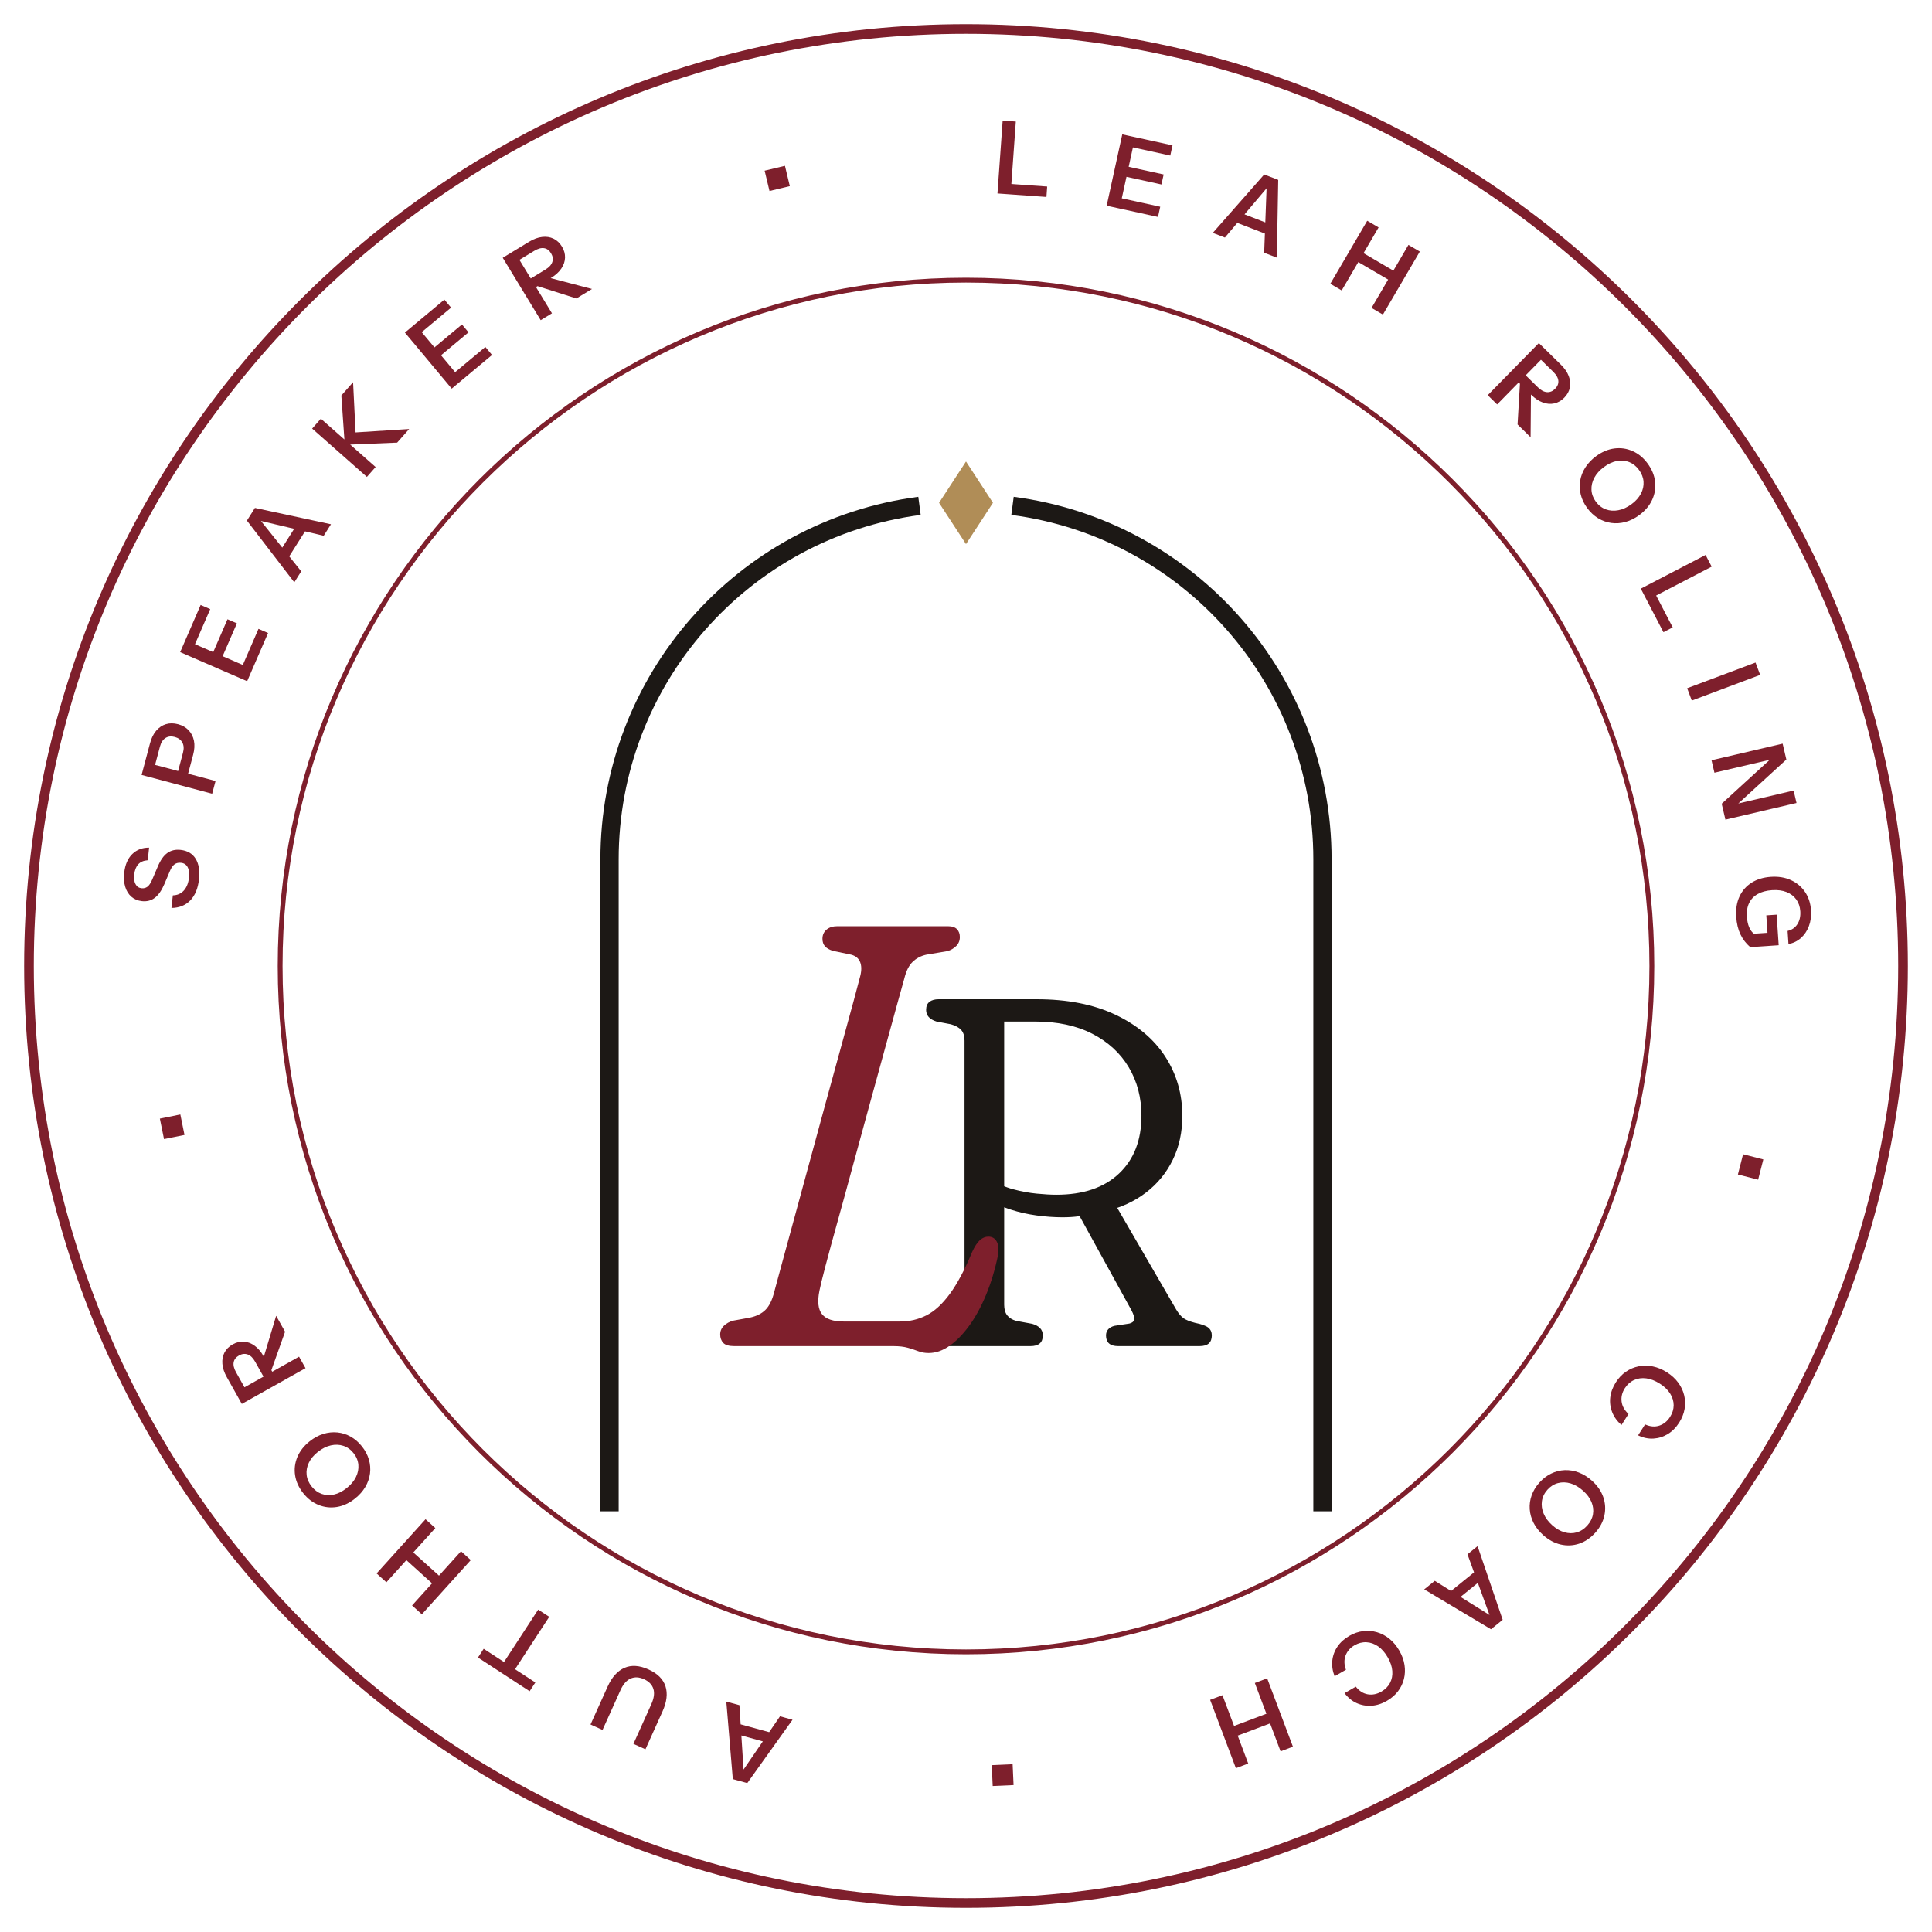
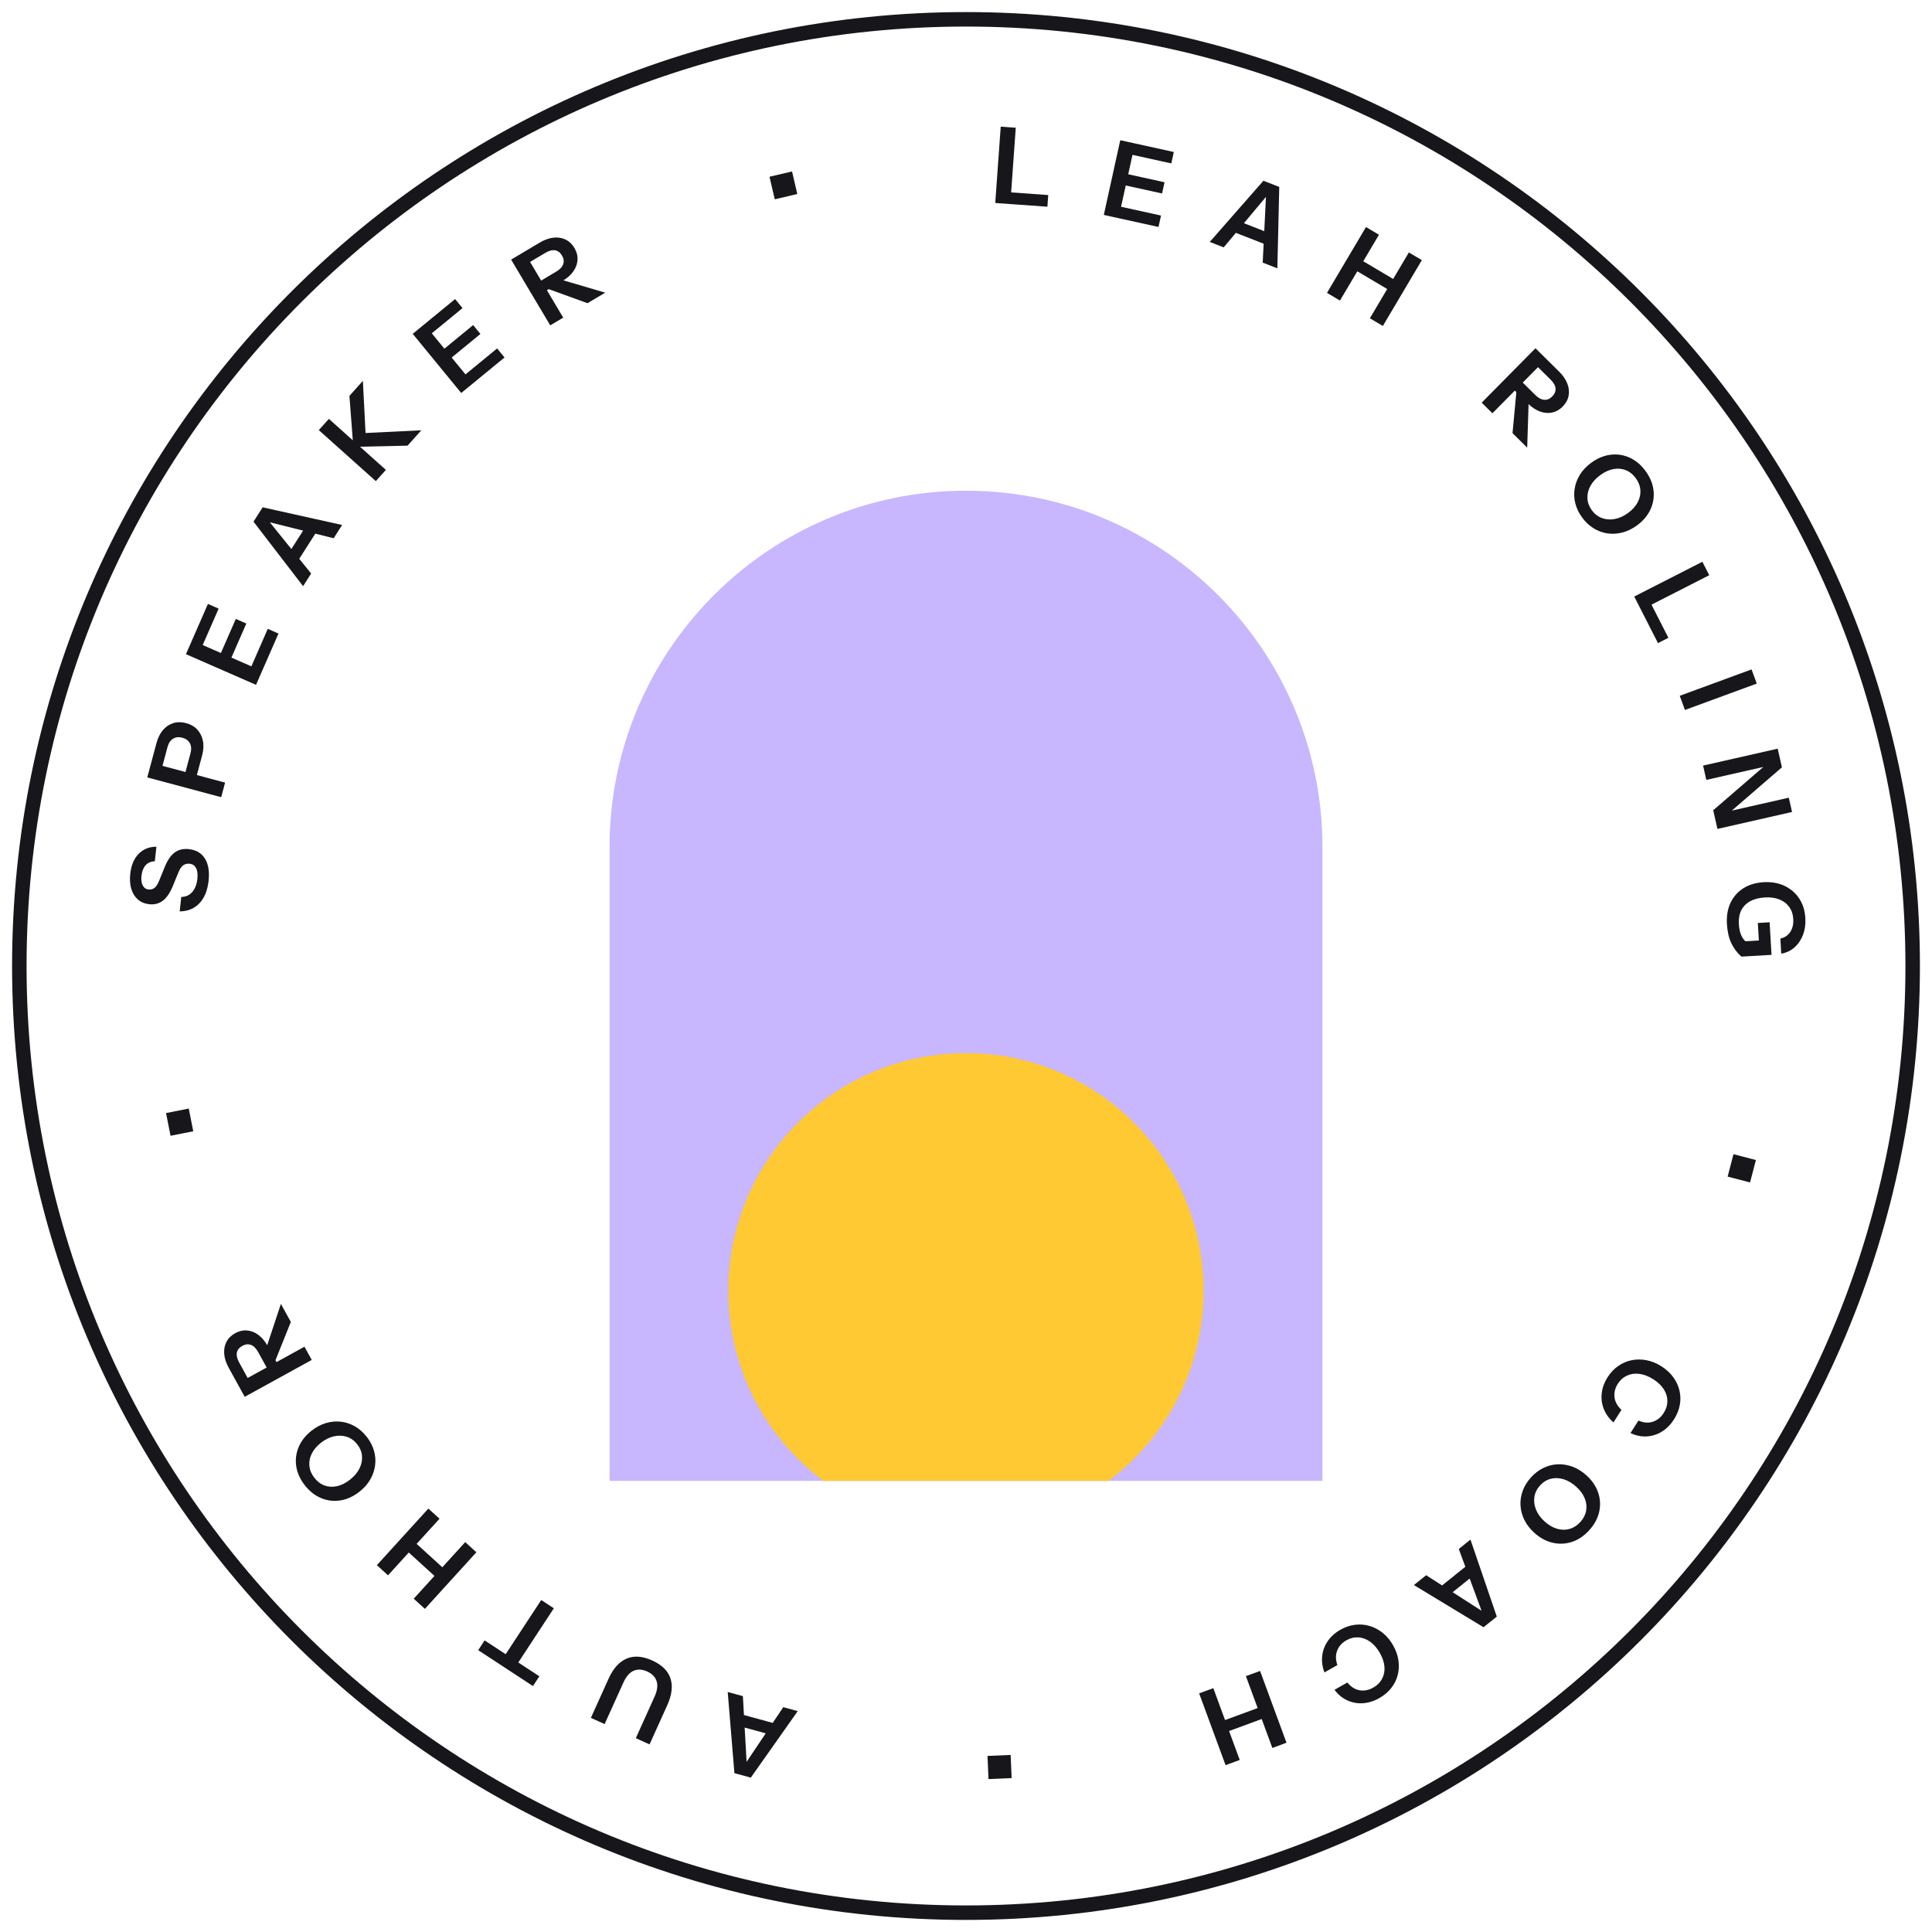
<svg xmlns="http://www.w3.org/2000/svg" viewBox="0 0 400.00 400.00" width="400" height="400" role="img" aria-label="Leah Roling seal">
-   <circle cx="200.0" cy="200.0" r="194.0" fill="none" stroke="#7E1F2C" stroke-width="2" />
-   <circle cx="200.0" cy="200.0" r="142" fill="none" stroke="#7E1F2C" stroke-width="1" />
-   <path fill="#7E1F2C" transform="translate(211.38 40.40) rotate(4.08) translate(-6.18 0)" d="M1.302 0.0V-15.12H4.032V0.0ZM2.604 0.0V-2.163H11.466V0.0Z" />
-   <path fill="#7E1F2C" transform="translate(234.20 43.70) rotate(12.34) translate(-6.50 0)" d="M1.302 0.0V-15.12H4.032V0.0ZM2.604 0.0V-2.163H12.18V0.0ZM2.604 -6.72V-8.841H11.445V-6.72ZM2.604 -12.957V-15.12H11.949V-12.957Z" />
-   <path fill="#7E1F2C" transform="translate(257.73 50.78) rotate(21.15) translate(-7.70 0)" d="M0.588 0.0 6.153 -15.12H8.505L3.276 0.0ZM11.991 0.0 6.783 -15.12H9.261L14.805 0.0ZM3.465 -5.943H11.739V-3.759H3.465Z" />
-   <path fill="#7E1F2C" transform="translate(280.87 61.94) rotate(30.36) translate(-7.61 0)" d="M1.302 0.0V-15.12H4.032V0.0ZM11.193 0.0V-15.12H13.923V0.0ZM2.604 -8.946H12.432V-6.804H2.604Z" />
-   <path fill="#7E1F2C" transform="translate(312.03 85.76) rotate(44.44) translate(-6.86 0)" d="M1.239 0.0V-15.12H7.623Q9.24 -15.12 10.437 -14.574Q11.634 -14.028 12.274 -13.041Q12.915 -12.054 12.915 -10.731Q12.915 -9.429 12.274 -8.442Q11.634 -7.455 10.437 -6.909Q9.24 -6.363 7.623 -6.363H3.381V-8.442H7.539Q8.862 -8.442 9.566 -9.051Q10.269 -9.66 10.269 -10.731Q10.269 -11.802 9.576 -12.38Q8.883 -12.957 7.539 -12.957H3.969V0.0ZM9.891 0.0 3.15 -7.728H6.216L13.671 0.0Z" />
-   <path fill="#7E1F2C" transform="translate(328.79 105.07) rotate(53.61) translate(-8.34 0)" d="M8.337 0.21Q6.699 0.21 5.313 -0.357Q3.927 -0.924 2.909 -1.974Q1.89 -3.024 1.334 -4.463Q0.777 -5.901 0.777 -7.623Q0.777 -9.912 1.743 -11.645Q2.709 -13.377 4.421 -14.354Q6.132 -15.33 8.316 -15.33Q10.542 -15.33 12.254 -14.354Q13.965 -13.377 14.931 -11.634Q15.897 -9.891 15.897 -7.602Q15.897 -5.88 15.341 -4.452Q14.784 -3.024 13.766 -1.974Q12.747 -0.924 11.361 -0.357Q9.975 0.21 8.337 0.21ZM8.316 -2.016Q9.744 -2.016 10.825 -2.73Q11.907 -3.444 12.516 -4.715Q13.125 -5.985 13.125 -7.644Q13.125 -9.282 12.527 -10.511Q11.928 -11.739 10.847 -12.422Q9.765 -13.104 8.316 -13.104Q6.888 -13.104 5.807 -12.422Q4.725 -11.739 4.137 -10.521Q3.549 -9.303 3.549 -7.644Q3.549 -5.964 4.148 -4.704Q4.746 -3.444 5.828 -2.73Q6.909 -2.016 8.316 -2.016Z" />
-   <path fill="#7E1F2C" transform="translate(341.96 126.20) rotate(62.53) translate(-6.18 0)" d="M1.302 0.0V-15.12H4.032V0.0ZM2.604 0.0V-2.163H11.466V0.0Z" />
-   <path fill="#7E1F2C" transform="translate(349.79 143.77) rotate(69.42) translate(-2.67 0)" d="M1.302 0.0V-15.12H4.032V0.0Z" />
-   <path fill="#7E1F2C" transform="translate(355.79 163.55) rotate(76.83) translate(-7.61 0)" d="M1.302 0.0V-15.12H4.683L12.054 -1.974L11.277 -1.785V-15.12H13.923V0.0H10.542L3.171 -13.146L3.948 -13.335V0.0Z" />
-   <path fill="#7E1F2C" transform="translate(359.64 189.27) rotate(86.15) translate(-8.02 0)" d="M8.547 0.21Q6.153 0.21 4.41 -0.746Q2.667 -1.701 1.722 -3.434Q0.777 -5.166 0.777 -7.497Q0.777 -9.828 1.722 -11.582Q2.667 -13.335 4.347 -14.332Q6.027 -15.33 8.253 -15.33Q10.059 -15.33 11.498 -14.669Q12.936 -14.007 13.829 -12.863Q14.721 -11.718 14.91 -10.206H12.18Q11.97 -11.55 10.92 -12.327Q9.87 -13.104 8.295 -13.104Q6.867 -13.104 5.796 -12.432Q4.725 -11.76 4.137 -10.521Q3.549 -9.282 3.549 -7.56Q3.549 -5.796 4.148 -4.546Q4.746 -3.297 5.891 -2.646Q7.035 -1.995 8.694 -1.995Q9.975 -1.995 10.899 -2.321Q11.823 -2.646 12.39 -3.297L15.015 -2.268Q13.818 -1.05 12.243 -0.42Q10.668 0.21 8.547 0.21ZM12.285 -2.268V-6.678L12.936 -6.027H8.673V-8.169H15.015V-2.268Z" />
-   <path fill="#7E1F2C" transform="translate(355.00 239.70) rotate(104.37) translate(-3.53 0)" d="M1.365 -5.523V-9.849H5.691V-5.523Z" />
-   <path fill="#7E1F2C" transform="translate(334.93 285.98) rotate(122.51) translate(-7.82 0)" d="M8.211 0.21Q6.594 0.21 5.24 -0.368Q3.885 -0.945 2.877 -1.995Q1.869 -3.045 1.323 -4.473Q0.777 -5.901 0.777 -7.602Q0.777 -9.303 1.323 -10.71Q1.869 -12.117 2.867 -13.157Q3.864 -14.196 5.219 -14.763Q6.573 -15.33 8.211 -15.33Q10.017 -15.33 11.466 -14.616Q12.915 -13.902 13.85 -12.611Q14.784 -11.319 14.994 -9.576H12.306Q12.054 -11.277 10.941 -12.191Q9.828 -13.104 8.232 -13.104Q6.825 -13.104 5.775 -12.432Q4.725 -11.76 4.137 -10.532Q3.549 -9.303 3.549 -7.623Q3.549 -5.901 4.137 -4.652Q4.725 -3.402 5.796 -2.709Q6.867 -2.016 8.253 -2.016Q9.807 -2.016 10.92 -2.929Q12.033 -3.843 12.327 -5.523H15.036Q14.784 -3.801 13.85 -2.499Q12.915 -1.197 11.466 -0.494Q10.017 0.21 8.211 0.21Z" />
-   <path fill="#7E1F2C" transform="translate(319.19 306.74) rotate(131.85) translate(-7.85 0)" d="M8.337 0.21Q6.699 0.21 5.313 -0.357Q3.927 -0.924 2.909 -1.974Q1.89 -3.024 1.334 -4.463Q0.777 -5.901 0.777 -7.623Q0.777 -9.912 1.743 -11.645Q2.709 -13.377 4.421 -14.354Q6.132 -15.33 8.316 -15.33Q10.542 -15.33 12.254 -14.354Q13.965 -13.377 14.931 -11.634Q15.897 -9.891 15.897 -7.602Q15.897 -5.88 15.341 -4.452Q14.784 -3.024 13.766 -1.974Q12.747 -0.924 11.361 -0.357Q9.975 0.21 8.337 0.21ZM8.316 -2.016Q9.744 -2.016 10.825 -2.73Q11.907 -3.444 12.516 -4.715Q13.125 -5.985 13.125 -7.644Q13.125 -9.282 12.527 -10.511Q11.928 -11.739 10.847 -12.422Q9.765 -13.104 8.316 -13.104Q6.888 -13.104 5.807 -12.422Q4.725 -11.739 4.137 -10.521Q3.549 -9.303 3.549 -7.644Q3.549 -5.964 4.148 -4.704Q4.746 -3.444 5.828 -2.73Q6.909 -2.016 8.316 -2.016Z" />
-   <path fill="#7E1F2C" transform="translate(300.77 324.28) rotate(140.97) translate(-7.21 0)" d="M0.588 0.0 6.153 -15.12H8.505L3.276 0.0ZM11.991 0.0 6.783 -15.12H9.261L14.805 0.0ZM3.465 -5.943H11.739V-3.759H3.465Z" />
-   <path fill="#7E1F2C" transform="translate(279.80 338.68) rotate(150.08) translate(-7.84 0)" d="M8.211 0.21Q6.594 0.21 5.24 -0.368Q3.885 -0.945 2.877 -1.995Q1.869 -3.045 1.323 -4.473Q0.777 -5.901 0.777 -7.602Q0.777 -9.303 1.323 -10.71Q1.869 -12.117 2.867 -13.157Q3.864 -14.196 5.219 -14.763Q6.573 -15.33 8.211 -15.33Q10.017 -15.33 11.466 -14.616Q12.915 -13.902 13.85 -12.611Q14.784 -11.319 14.994 -9.576H12.306Q12.054 -11.277 10.941 -12.191Q9.828 -13.104 8.232 -13.104Q6.825 -13.104 5.775 -12.432Q4.725 -11.76 4.137 -10.532Q3.549 -9.303 3.549 -7.623Q3.549 -5.901 4.137 -4.652Q4.725 -3.402 5.796 -2.709Q6.867 -2.016 8.253 -2.016Q9.807 -2.016 10.92 -2.929Q12.033 -3.843 12.327 -5.523H15.036Q14.784 -3.801 13.85 -2.499Q12.915 -1.197 11.466 -0.494Q10.017 0.21 8.211 0.21Z" />
-   <path fill="#7E1F2C" transform="translate(256.45 349.71) rotate(159.34) translate(-7.61 0)" d="M1.302 0.0V-15.12H4.032V0.0ZM11.193 0.0V-15.12H13.923V0.0ZM2.604 -8.946H12.432V-6.804H2.604Z" />
-   <path fill="#7E1F2C" transform="translate(207.24 359.84) rotate(177.41) translate(-3.53 0)" d="M1.365 -5.523V-9.849H5.691V-5.523Z" />
-   <path fill="#7E1F2C" transform="translate(157.68 354.30) rotate(195.34) translate(-7.23 0)" d="M0.588 0.0 6.153 -15.12H8.505L3.276 0.0ZM11.991 0.0 6.783 -15.12H9.261L14.805 0.0ZM3.465 -5.943H11.739V-3.759H3.465Z" />
-   <path fill="#7E1F2C" transform="translate(134.22 345.85) rotate(204.28) translate(-7.33 0)" d="M7.371 0.21Q4.305 0.21 2.73 -1.533Q1.155 -3.276 1.155 -6.531V-15.12H3.885V-6.132Q3.885 -4.053 4.809 -3.034Q5.733 -2.016 7.392 -2.016Q9.051 -2.016 9.975 -3.034Q10.899 -4.053 10.899 -6.111V-15.12H13.629V-6.51Q13.629 -3.276 12.044 -1.533Q10.458 0.21 7.371 0.21Z" />
-   <path fill="#7E1F2C" transform="translate(112.57 334.00) rotate(213.12) translate(-6.97 0)" d="M5.607 0.0V-12.957H0.588V-15.12H13.356V-12.957H8.337V0.0Z" />
-   <path fill="#7E1F2C" transform="translate(92.79 318.77) rotate(222.07) translate(-7.61 0)" d="M1.302 0.0V-15.12H4.032V0.0ZM11.193 0.0V-15.12H13.923V0.0ZM2.604 -8.946H12.432V-6.804H2.604Z" />
-   <path fill="#7E1F2C" transform="translate(74.77 299.59) rotate(231.51) translate(-8.34 0)" d="M8.337 0.21Q6.699 0.21 5.313 -0.357Q3.927 -0.924 2.909 -1.974Q1.89 -3.024 1.334 -4.463Q0.777 -5.901 0.777 -7.623Q0.777 -9.912 1.743 -11.645Q2.709 -13.377 4.421 -14.354Q6.132 -15.33 8.316 -15.33Q10.542 -15.33 12.254 -14.354Q13.965 -13.377 14.931 -11.634Q15.897 -9.891 15.897 -7.602Q15.897 -5.88 15.341 -4.452Q14.784 -3.024 13.766 -1.974Q12.747 -0.924 11.361 -0.357Q9.975 0.21 8.337 0.21ZM8.316 -2.016Q9.744 -2.016 10.825 -2.73Q11.907 -3.444 12.516 -4.715Q13.125 -5.985 13.125 -7.644Q13.125 -9.282 12.527 -10.511Q11.928 -11.739 10.847 -12.422Q9.765 -13.104 8.316 -13.104Q6.888 -13.104 5.807 -12.422Q4.725 -11.739 4.137 -10.521Q3.549 -9.303 3.549 -7.644Q3.549 -5.964 4.148 -4.704Q4.746 -3.444 5.828 -2.73Q6.909 -2.016 8.316 -2.016Z" />
-   <path fill="#7E1F2C" transform="translate(60.45 278.27) rotate(240.71) translate(-6.97 0)" d="M1.239 0.0V-15.12H7.623Q9.24 -15.12 10.437 -14.574Q11.634 -14.028 12.274 -13.041Q12.915 -12.054 12.915 -10.731Q12.915 -9.429 12.274 -8.442Q11.634 -7.455 10.437 -6.909Q9.24 -6.363 7.623 -6.363H3.381V-8.442H7.539Q8.862 -8.442 9.566 -9.051Q10.269 -9.66 10.269 -10.731Q10.269 -11.802 9.576 -12.38Q8.883 -12.957 7.539 -12.957H3.969V0.0ZM9.891 0.0 3.15 -7.728H6.216L13.671 0.0Z" />
-   <path fill="#7E1F2C" transform="translate(43.18 231.76) rotate(258.55) translate(-3.53 0)" d="M1.365 -5.523V-9.849H5.691V-5.523Z" />
-   <path fill="#7E1F2C" transform="translate(40.96 182.49) rotate(276.28) translate(-6.69 0)" d="M7.161 0.189Q4.305 0.189 2.615 -1.123Q0.924 -2.436 0.63 -4.83H3.255Q3.444 -3.444 4.494 -2.678Q5.544 -1.911 7.245 -1.911Q8.652 -1.911 9.398 -2.426Q10.143 -2.94 10.143 -3.864Q10.143 -4.683 9.681 -5.187Q9.219 -5.691 8.127 -6.006L5.397 -6.825Q3.318 -7.455 2.341 -8.484Q1.365 -9.513 1.365 -11.067Q1.365 -12.369 2.037 -13.335Q2.709 -14.301 3.938 -14.826Q5.166 -15.351 6.804 -15.351Q9.324 -15.351 10.825 -14.123Q12.327 -12.894 12.537 -10.794H9.912Q9.681 -12.054 8.862 -12.652Q8.043 -13.251 6.657 -13.251Q5.439 -13.251 4.725 -12.768Q4.011 -12.285 4.011 -11.445Q4.011 -10.752 4.441 -10.269Q4.872 -9.786 6.048 -9.429L8.82 -8.589Q10.899 -7.98 11.844 -6.93Q12.789 -5.88 12.789 -4.263Q12.789 -2.121 11.309 -0.966Q9.828 0.189 7.161 0.189Z" />
-   <path fill="#7E1F2C" transform="translate(45.39 158.83) rotate(284.91) translate(-7.00 0)" d="M1.302 0.0V-15.12H8.085Q9.744 -15.12 10.931 -14.553Q12.117 -13.986 12.758 -12.957Q13.398 -11.928 13.398 -10.521Q13.398 -9.135 12.747 -8.085Q12.096 -7.035 10.92 -6.458Q9.744 -5.88 8.085 -5.88H3.423V-8.022H7.959Q9.261 -8.022 9.965 -8.694Q10.668 -9.366 10.668 -10.521Q10.668 -11.655 9.965 -12.306Q9.261 -12.957 7.959 -12.957H4.032V0.0Z" />
-   <path fill="#7E1F2C" transform="translate(53.24 136.27) rotate(293.47) translate(-6.50 0)" d="M1.302 0.0V-15.12H4.032V0.0ZM2.604 0.0V-2.163H12.18V0.0ZM2.604 -6.72V-8.841H11.445V-6.72ZM2.604 -12.957V-15.12H11.949V-12.957Z" />
-   <path fill="#7E1F2C" transform="translate(64.73 114.55) rotate(302.28) translate(-7.70 0)" d="M0.588 0.0 6.153 -15.12H8.505L3.276 0.0ZM11.991 0.0 6.783 -15.12H9.261L14.805 0.0ZM3.465 -5.943H11.739V-3.759H3.465Z" />
-   <path fill="#7E1F2C" transform="translate(80.05 94.11) rotate(311.44) translate(-7.48 0)" d="M1.302 0.0V-15.12H4.032V0.0ZM3.276 -7.854 10.437 -15.12H14.112L6.657 -7.854ZM10.773 0.0 3.234 -7.854H6.657L14.532 0.0Z" />
-   <path fill="#7E1F2C" transform="translate(97.48 77.16) rotate(320.15) translate(-6.46 0)" d="M1.302 0.0V-15.12H4.032V0.0ZM2.604 0.0V-2.163H12.18V0.0ZM2.604 -6.72V-8.841H11.445V-6.72ZM2.604 -12.957V-15.12H11.949V-12.957Z" />
-   <path fill="#7E1F2C" transform="translate(116.84 63.31) rotate(328.69) translate(-6.97 0)" d="M1.239 0.0V-15.12H7.623Q9.24 -15.12 10.437 -14.574Q11.634 -14.028 12.274 -13.041Q12.915 -12.054 12.915 -10.731Q12.915 -9.429 12.274 -8.442Q11.634 -7.455 10.437 -6.909Q9.24 -6.363 7.623 -6.363H3.381V-8.442H7.539Q8.862 -8.442 9.566 -9.051Q10.269 -9.66 10.269 -10.731Q10.269 -11.802 9.576 -12.38Q8.883 -12.957 7.539 -12.957H3.969V0.0ZM9.891 0.0 3.15 -7.728H6.216L13.671 0.0Z" />
-   <path fill="#7E1F2C" transform="translate(162.71 44.41) rotate(346.52) translate(-3.53 0)" d="M1.365 -5.523V-9.849H5.691V-5.523Z" />
-   <g transform="translate(110.00 86.10) scale(0.9)">
-     <path d="M18.00 252 V102 A82 82 0 0 1 89.30 20.70" fill="none" stroke="#1C1815" stroke-width="4.2" stroke-linecap="butt" />
-     <path d="M110.70 20.70 A82 82 0 0 1 182.00 102 V252" fill="none" stroke="#1C1815" stroke-width="4.2" stroke-linecap="butt" />
-     <path d="M100 10.50 L106.2 20.00 L100 29.50 L93.8 20.00 Z" fill="#B08D57" />
-     <path fill="#1C1815" d="M149.764 161.047Q149.764 166.633 147.569 171.136Q145.375 175.639 141.385 178.689Q137.395 181.738 132.037 182.992Q130.327 183.277 128.902 183.59Q127.477 183.904 125.881 184.132Q124.285 184.36 122.176 184.36Q119.326 184.36 116.219 183.933Q113.113 183.505 110.291 182.593Q107.47 181.681 105.247 180.427L105.76 175.639Q108.097 177.178 110.861 177.919Q113.626 178.66 116.248 178.916Q118.87 179.173 120.808 179.173Q130.042 179.173 135.2 174.299Q140.359 169.426 140.359 160.99Q140.359 154.777 137.452 149.875Q134.545 144.973 129.073 142.151Q123.601 139.33 115.906 139.33H108.781V204.481Q108.781 206.02 109.465 206.904Q110.149 207.787 111.517 208.186L115.222 208.87Q116.419 209.212 117.046 209.868Q117.673 210.523 117.673 211.549Q117.673 214.0 114.823 214.0H93.733Q92.365 214.0 91.595 213.373Q90.826 212.746 90.826 211.549Q90.826 209.611 93.22 208.87L96.526 208.243Q98.122 207.787 98.891 206.904Q99.661 206.02 99.661 204.481V143.719Q99.661 142.123 98.891 141.268Q98.122 140.413 96.526 139.957L93.22 139.33Q90.826 138.589 90.826 136.651Q90.826 135.397 91.595 134.798Q92.365 134.2 93.733 134.2H116.248Q126.85 134.2 134.374 137.762Q141.898 141.325 145.831 147.395Q149.764 153.466 149.764 161.047ZM124.741 181.567 133.633 180.199 148.339 205.564Q149.194 206.989 150.049 207.588Q150.904 208.186 152.671 208.642Q154.951 209.098 155.749 209.754Q156.547 210.409 156.547 211.549Q156.547 212.746 155.863 213.373Q155.179 214.0 153.697 214.0H135.001Q132.208 214.0 132.208 211.549Q132.208 210.694 132.721 210.124Q133.234 209.554 134.203 209.326L137.566 208.813Q138.535 208.585 138.677 207.901Q138.82 207.217 138.079 205.792Z" />
-     <path fill="#7E1F2C" d="M83.335 214.0H46.696Q44.833 214.0 44.143 213.241Q43.453 212.482 43.453 211.309Q43.453 210.136 44.316 209.308Q45.178 208.48 46.489 208.135L50.284 207.445Q52.561 206.962 53.872 205.651Q55.183 204.34 55.873 201.58Q56.356 199.786 57.564 195.335Q58.771 190.885 60.462 184.709Q62.152 178.534 64.05 171.53Q65.947 164.527 67.845 157.592Q69.742 150.658 71.398 144.655Q73.054 138.652 74.193 134.443Q75.331 130.234 75.676 128.854Q76.159 126.922 75.642 125.645Q75.124 124.369 73.606 123.955L69.328 123.058Q68.086 122.644 67.534 121.988Q66.982 121.333 66.982 120.298Q66.982 118.987 67.914 118.194Q68.845 117.4 70.432 117.4H95.824Q97.273 117.4 97.929 118.09Q98.584 118.78 98.584 119.884Q98.584 121.126 97.756 121.954Q96.928 122.782 95.755 123.127L90.856 123.955Q88.993 124.369 87.717 125.611Q86.44 126.853 85.819 129.406Q85.336 131.131 84.129 135.478Q82.921 139.825 81.265 145.897Q79.609 151.969 77.712 158.834Q75.814 165.7 73.951 172.6Q72.088 179.5 70.432 185.434Q68.776 191.368 67.672 195.577Q66.568 199.786 66.292 201.235Q65.533 204.961 66.879 206.651Q68.224 208.342 71.881 208.342H84.784Q88.096 208.342 90.891 206.928Q93.685 205.513 96.273 201.994Q98.86 198.475 101.413 192.334Q102.31 190.402 103.207 189.608Q104.104 188.815 105.139 188.815Q106.45 188.815 107.071 189.953Q107.692 191.092 107.347 193.162Q106.312 198.13 104.587 202.27Q102.862 206.41 100.689 209.377Q98.515 212.344 96.169 213.965Q93.823 215.587 91.408 215.587Q90.097 215.587 89.028 215.173Q87.958 214.759 86.613 214.38Q85.267 214.0 83.335 214.0Z" />
+   <defs>
+     <clipPath id="door7">
+       <path d="M10 260V100a90 90 0 0 1 180 0v160z" />
+     </clipPath>
+   </defs>
+   <circle cx="200.0" cy="200.0" r="196.0" fill="none" stroke="#17161B" stroke-width="3" />
+   <path fill="#17161B" transform="translate(211.30 42.40) rotate(4.10) translate(-6.49 0)" d="M1.232 0.0V-15.84H4.356V0.0ZM2.706 0.0V-2.42H12.056V0.0Z" />
+   <path fill="#17161B" transform="translate(233.99 45.70) rotate(12.42) translate(-6.82 0)" d="M1.232 0.0V-15.84H4.356V0.0ZM2.706 0.0V-2.42H12.826V0.0ZM2.706 -6.93V-9.306H12.056V-6.93ZM2.706 -13.42V-15.84H12.584V-13.42Z" />
+   <path fill="#17161B" transform="translate(257.46 52.82) rotate(21.33) translate(-8.08 0)" d="M0.572 0.0 6.314 -15.84H8.998L3.674 0.0ZM12.342 0.0 7.04 -15.84H9.834L15.598 0.0ZM3.564 -6.182H12.364V-3.718H3.564Z" />
+   <path fill="#17161B" transform="translate(280.52 64.06) rotate(30.64) translate(-7.95 0)" d="M1.232 0.0V-15.84H4.356V0.0ZM11.55 0.0V-15.84H14.674V0.0ZM2.706 -9.46H12.958V-7.04H2.706Z" />
+   <path fill="#17161B" transform="translate(311.06 87.61) rotate(44.66) translate(-7.20 0)" d="M1.166 0.0V-15.84H8.03Q9.746 -15.84 11.011 -15.268Q12.276 -14.696 12.969 -13.651Q13.662 -12.606 13.662 -11.198Q13.662 -9.834 12.969 -8.789Q12.276 -7.744 11.011 -7.172Q9.746 -6.6 8.03 -6.6H3.608V-8.932H7.942Q9.262 -8.932 9.955 -9.526Q10.648 -10.12 10.648 -11.176Q10.648 -12.276 9.966 -12.848Q9.284 -13.42 7.942 -13.42H4.29V0.0ZM10.142 0.0 3.454 -8.162H6.842L14.41 0.0Z" />
+   <path fill="#17161B" transform="translate(327.73 107.00) rotate(53.94) translate(-8.76 0)" d="M8.756 0.22Q7.018 0.22 5.555 -0.374Q4.092 -0.968 3.014 -2.068Q1.936 -3.168 1.331 -4.664Q0.726 -6.16 0.726 -7.986Q0.726 -10.384 1.749 -12.21Q2.772 -14.036 4.587 -15.048Q6.402 -16.06 8.734 -16.06Q11.11 -16.06 12.914 -15.048Q14.718 -14.036 15.752 -12.21Q16.786 -10.384 16.786 -7.964Q16.786 -6.16 16.181 -4.653Q15.576 -3.146 14.498 -2.057Q13.42 -0.968 11.957 -0.374Q10.494 0.22 8.756 0.22ZM8.734 -2.288Q10.164 -2.288 11.264 -3.014Q12.364 -3.74 12.991 -5.027Q13.618 -6.314 13.618 -8.008Q13.618 -9.68 13.002 -10.934Q12.386 -12.188 11.286 -12.87Q10.186 -13.552 8.734 -13.552Q7.282 -13.552 6.193 -12.87Q5.104 -12.188 4.499 -10.945Q3.894 -9.702 3.894 -8.008Q3.894 -6.292 4.51 -5.005Q5.126 -3.718 6.215 -3.003Q7.304 -2.288 8.734 -2.288Z" />
+   <path fill="#17161B" transform="translate(340.74 128.19) rotate(62.97) translate(-6.49 0)" d="M1.232 0.0V-15.84H4.356V0.0ZM2.706 0.0V-2.42H12.056V0.0Z" />
+   <path fill="#17161B" transform="translate(348.31 145.52) rotate(69.83) translate(-2.79 0)" d="M1.232 0.0V-15.84H4.356V0.0Z" />
+   <path fill="#17161B" transform="translate(354.09 165.06) rotate(77.22) translate(-7.95 0)" d="M1.232 0.0V-15.84H5.192L12.584 -1.958L11.638 -1.738V-15.84H14.674V0.0H10.714L3.322 -13.882L4.268 -14.102V0.0Z" />
+   <path fill="#17161B" transform="translate(357.73 190.76) rotate(86.65) translate(-8.39 0)" d="M8.954 0.22Q6.402 0.22 4.565 -0.792Q2.728 -1.804 1.727 -3.619Q0.726 -5.434 0.726 -7.876Q0.726 -10.296 1.738 -12.144Q2.75 -13.992 4.521 -15.026Q6.292 -16.06 8.646 -16.06Q10.56 -16.06 12.089 -15.367Q13.618 -14.674 14.575 -13.464Q15.532 -12.254 15.708 -10.648H12.584Q12.364 -12.012 11.319 -12.782Q10.274 -13.552 8.69 -13.552Q7.238 -13.552 6.16 -12.87Q5.082 -12.188 4.488 -10.934Q3.894 -9.68 3.894 -7.942Q3.894 -6.138 4.499 -4.862Q5.104 -3.586 6.259 -2.915Q7.414 -2.244 9.108 -2.244Q10.428 -2.244 11.374 -2.585Q12.32 -2.926 12.87 -3.564L15.84 -2.376Q14.564 -1.1 12.903 -0.44Q11.242 0.22 8.954 0.22ZM12.716 -2.376V-6.864L13.398 -6.182H9.086V-8.624H15.84V-2.376Z" />
+   <path fill="#17161B" transform="translate(352.89 239.86) rotate(104.61) translate(-3.77 0)" d="M1.386 -5.588V-10.384H6.182V-5.588Z" />
+   <path fill="#17161B" transform="translate(333.24 284.92) rotate(122.51) translate(-8.22 0)" d="M8.602 0.22Q6.908 0.22 5.467 -0.385Q4.026 -0.99 2.97 -2.09Q1.914 -3.19 1.32 -4.686Q0.726 -6.182 0.726 -7.964Q0.726 -9.746 1.309 -11.231Q1.892 -12.716 2.948 -13.805Q4.004 -14.894 5.445 -15.477Q6.886 -16.06 8.602 -16.06Q10.516 -16.06 12.067 -15.312Q13.618 -14.564 14.608 -13.189Q15.598 -11.814 15.818 -9.988H12.76Q12.474 -11.726 11.352 -12.639Q10.23 -13.552 8.624 -13.552Q7.216 -13.552 6.149 -12.881Q5.082 -12.21 4.488 -10.967Q3.894 -9.724 3.894 -7.986Q3.894 -6.248 4.499 -4.961Q5.104 -3.674 6.182 -2.981Q7.26 -2.288 8.646 -2.288Q10.186 -2.288 11.319 -3.19Q12.452 -4.092 12.782 -5.83H15.862Q15.576 -4.004 14.586 -2.64Q13.596 -1.276 12.056 -0.528Q10.516 0.22 8.602 0.22Z" />
+   <path fill="#17161B" transform="translate(317.46 305.67) rotate(131.98) translate(-8.24 0)" d="M8.756 0.22Q7.018 0.22 5.555 -0.374Q4.092 -0.968 3.014 -2.068Q1.936 -3.168 1.331 -4.664Q0.726 -6.16 0.726 -7.986Q0.726 -10.384 1.749 -12.21Q2.772 -14.036 4.587 -15.048Q6.402 -16.06 8.734 -16.06Q11.11 -16.06 12.914 -15.048Q14.718 -14.036 15.752 -12.21Q16.786 -10.384 16.786 -7.964Q16.786 -6.16 16.181 -4.653Q15.576 -3.146 14.498 -2.057Q13.42 -0.968 11.957 -0.374Q10.494 0.22 8.756 0.22ZM8.734 -2.288Q10.164 -2.288 11.264 -3.014Q12.364 -3.74 12.991 -5.027Q13.618 -6.314 13.618 -8.008Q13.618 -9.68 13.002 -10.934Q12.386 -12.188 11.286 -12.87Q10.186 -13.552 8.734 -13.552Q7.282 -13.552 6.193 -12.87Q5.104 -12.188 4.499 -10.945Q3.894 -9.702 3.894 -8.008Q3.894 -6.292 4.51 -5.005Q5.126 -3.718 6.215 -3.003Q7.304 -2.288 8.734 -2.288Z" />
+   <path fill="#17161B" transform="translate(298.99 323.14) rotate(141.20) translate(-7.57 0)" d="M0.572 0.0 6.314 -15.84H8.998L3.674 0.0ZM12.342 0.0 7.04 -15.84H9.834L15.598 0.0ZM3.564 -6.182H12.364V-3.718H3.564Z" />
+   <path fill="#17161B" transform="translate(277.97 337.42) rotate(150.43) translate(-8.23 0)" d="M8.602 0.22Q6.908 0.22 5.467 -0.385Q4.026 -0.99 2.97 -2.09Q1.914 -3.19 1.32 -4.686Q0.726 -6.182 0.726 -7.964Q0.726 -9.746 1.309 -11.231Q1.892 -12.716 2.948 -13.805Q4.004 -14.894 5.445 -15.477Q6.886 -16.06 8.602 -16.06Q10.516 -16.06 12.067 -15.312Q13.618 -14.564 14.608 -13.189Q15.598 -11.814 15.818 -9.988H12.76Q12.474 -11.726 11.352 -12.639Q10.23 -13.552 8.624 -13.552Q7.216 -13.552 6.149 -12.881Q5.082 -12.21 4.488 -10.967Q3.894 -9.724 3.894 -7.986Q3.894 -6.248 4.499 -4.961Q5.104 -3.674 6.182 -2.981Q7.26 -2.288 8.646 -2.288Q10.186 -2.288 11.319 -3.19Q12.452 -4.092 12.782 -5.83H15.862Q15.576 -4.004 14.586 -2.64Q13.596 -1.276 12.056 -0.528Q10.516 0.22 8.602 0.22Z" />
+   <path fill="#17161B" transform="translate(254.58 348.27) rotate(159.79) translate(-7.95 0)" d="M1.232 0.0V-15.84H4.356V0.0ZM11.55 0.0V-15.84H14.674V0.0ZM2.706 -9.46H12.958V-7.04H2.706Z" />
+   <path fill="#17161B" transform="translate(206.63 357.86) rotate(177.60) translate(-3.77 0)" d="M1.386 -5.588V-10.384H6.182V-5.588Z" />
+   <path fill="#17161B" transform="translate(158.39 352.42) rotate(195.27) translate(-7.59 0)" d="M0.572 0.0 6.314 -15.84H8.998L3.674 0.0ZM12.342 0.0 7.04 -15.84H9.834L15.598 0.0ZM3.564 -6.182H12.364V-3.718H3.564Z" />
+   <path fill="#17161B" transform="translate(134.96 343.99) rotate(204.31) translate(-7.69 0)" d="M7.7 0.22Q4.4 0.22 2.728 -1.617Q1.056 -3.454 1.056 -6.952V-15.84H4.18V-6.446Q4.18 -4.334 5.115 -3.311Q6.05 -2.288 7.722 -2.288Q9.394 -2.288 10.329 -3.3Q11.264 -4.312 11.264 -6.424V-15.84H14.388V-6.908Q14.388 -3.454 12.705 -1.617Q11.022 0.22 7.7 0.22Z" />
+   <path fill="#17161B" transform="translate(113.36 332.12) rotate(213.26) translate(-7.35 0)" d="M5.786 0.0V-13.42H0.572V-15.84H14.124V-13.42H8.91V0.0Z" />
+   <path fill="#17161B" transform="translate(93.66 316.86) rotate(222.30) translate(-7.95 0)" d="M1.232 0.0V-15.84H4.356V0.0ZM11.55 0.0V-15.84H14.674V0.0ZM2.706 -9.46H12.958V-7.04H2.706Z" />
+   <path fill="#17161B" transform="translate(75.74 297.59) rotate(231.86) translate(-8.76 0)" d="M8.756 0.22Q7.018 0.22 5.555 -0.374Q4.092 -0.968 3.014 -2.068Q1.936 -3.168 1.331 -4.664Q0.726 -6.16 0.726 -7.986Q0.726 -10.384 1.749 -12.21Q2.772 -14.036 4.587 -15.048Q6.402 -16.06 8.734 -16.06Q11.11 -16.06 12.914 -15.048Q14.718 -14.036 15.752 -12.21Q16.786 -10.384 16.786 -7.964Q16.786 -6.16 16.181 -4.653Q15.576 -3.146 14.498 -2.057Q13.42 -0.968 11.957 -0.374Q10.494 0.22 8.756 0.22ZM8.734 -2.288Q10.164 -2.288 11.264 -3.014Q12.364 -3.74 12.991 -5.027Q13.618 -6.314 13.618 -8.008Q13.618 -9.68 13.002 -10.934Q12.386 -12.188 11.286 -12.87Q10.186 -13.552 8.734 -13.552Q7.282 -13.552 6.193 -12.87Q5.104 -12.188 4.499 -10.945Q3.894 -9.702 3.894 -8.008Q3.894 -6.292 4.51 -5.005Q5.126 -3.718 6.215 -3.003Q7.304 -2.288 8.734 -2.288Z" />
+   <path fill="#17161B" transform="translate(61.57 276.16) rotate(241.18) translate(-7.33 0)" d="M1.166 0.0V-15.84H8.03Q9.746 -15.84 11.011 -15.268Q12.276 -14.696 12.969 -13.651Q13.662 -12.606 13.662 -11.198Q13.662 -9.834 12.969 -8.789Q12.276 -7.744 11.011 -7.172Q9.746 -6.6 8.03 -6.6H3.608V-8.932H7.942Q9.262 -8.932 9.955 -9.526Q10.648 -10.12 10.648 -11.176Q10.648 -12.276 9.966 -12.848Q9.284 -13.42 7.942 -13.42H4.29V0.0ZM10.142 0.0 3.454 -8.162H6.842L14.41 0.0Z" />
+   <path fill="#17161B" transform="translate(45.03 230.79) rotate(258.76) translate(-3.77 0)" d="M1.386 -5.588V-10.384H6.182V-5.588Z" />
+   <path fill="#17161B" transform="translate(42.94 182.79) rotate(276.25) translate(-7.09 0)" d="M7.546 0.198Q4.532 0.198 2.717 -1.177Q0.902 -2.552 0.594 -5.06H3.608Q3.762 -3.696 4.851 -2.926Q5.94 -2.156 7.678 -2.156Q9.108 -2.156 9.867 -2.662Q10.626 -3.168 10.626 -4.07Q10.626 -4.884 10.153 -5.39Q9.68 -5.896 8.58 -6.204L5.676 -7.04Q3.454 -7.678 2.42 -8.767Q1.386 -9.856 1.386 -11.506Q1.386 -12.914 2.112 -13.948Q2.838 -14.982 4.147 -15.532Q5.456 -16.082 7.216 -16.082Q9.922 -16.082 11.539 -14.784Q13.156 -13.486 13.376 -11.308H10.362Q10.142 -12.562 9.284 -13.145Q8.426 -13.728 7.04 -13.728Q5.83 -13.728 5.115 -13.255Q4.4 -12.782 4.4 -11.968Q4.4 -11.33 4.807 -10.835Q5.214 -10.34 6.424 -9.988L9.35 -9.152Q11.616 -8.514 12.617 -7.403Q13.618 -6.292 13.618 -4.598Q13.618 -2.288 12.023 -1.045Q10.428 0.198 7.546 0.198Z" />
+   <path fill="#17161B" transform="translate(47.38 159.13) rotate(284.99) translate(-7.36 0)" d="M1.232 0.0V-15.84H8.558Q10.296 -15.84 11.55 -15.235Q12.804 -14.63 13.486 -13.541Q14.168 -12.452 14.168 -10.978Q14.168 -9.504 13.475 -8.404Q12.782 -7.304 11.528 -6.677Q10.274 -6.05 8.558 -6.05H3.696V-8.492H8.382Q9.658 -8.492 10.351 -9.163Q11.044 -9.834 11.044 -10.956Q11.044 -12.1 10.351 -12.76Q9.658 -13.42 8.382 -13.42H4.356V0.0Z" />
+   <path fill="#17161B" transform="translate(55.25 136.67) rotate(293.63) translate(-6.82 0)" d="M1.232 0.0V-15.84H4.356V0.0ZM2.706 0.0V-2.42H12.826V0.0ZM2.706 -6.93V-9.306H12.056V-6.93ZM2.706 -13.42V-15.84H12.584V-13.42Z" />
+   <path fill="#17161B" transform="translate(66.79 115.03) rotate(302.53) translate(-8.08 0)" d="M0.572 0.0 6.314 -15.84H8.998L3.674 0.0ZM12.342 0.0 7.04 -15.84H9.834L15.598 0.0ZM3.564 -6.182H12.364V-3.718H3.564Z" />
+   <path fill="#17161B" transform="translate(82.25 94.65) rotate(311.82) translate(-7.89 0)" d="M1.232 0.0V-15.84H4.356V0.0ZM3.432 -8.228 10.736 -15.84H14.916L7.238 -8.228ZM11.088 0.0 3.388 -8.228H7.238L15.356 0.0Z" />
+   <path fill="#17161B" transform="translate(99.79 77.84) rotate(320.64) translate(-6.79 0)" d="M1.232 0.0V-15.84H4.356V0.0ZM2.706 0.0V-2.42H12.826V0.0ZM2.706 -6.93V-9.306H12.056V-6.93ZM2.706 -13.42V-15.84H12.584V-13.42Z" />
+   <path fill="#17161B" transform="translate(119.22 64.21) rotate(329.25) translate(-7.33 0)" d="M1.166 0.0V-15.84H8.03Q9.746 -15.84 11.011 -15.268Q12.276 -14.696 12.969 -13.651Q13.662 -12.606 13.662 -11.198Q13.662 -9.834 12.969 -8.789Q12.276 -7.744 11.011 -7.172Q9.746 -6.6 8.03 -6.6H3.608V-8.932H7.942Q9.262 -8.932 9.955 -9.526Q10.648 -10.12 10.648 -11.176Q10.648 -12.276 9.966 -12.848Q9.284 -13.42 7.942 -13.42H4.29V0.0ZM10.142 0.0 3.454 -8.162H6.842L14.41 0.0Z" />
+   <path fill="#17161B" transform="translate(164.00 46.16) rotate(346.83) translate(-3.77 0)" d="M1.386 -5.588V-10.384H6.182V-5.588Z" />
+   <g transform="translate(118.00 93.40) scale(0.82)">
+     <path d="M10 260V100a90 90 0 0 1 180 0v160z" fill="#C8B6FF" />
+     <g clip-path="url(#door7)">
+       <circle cx="100" cy="212" r="60" fill="#FFC933" />
+     </g>
  </g>
</svg>
